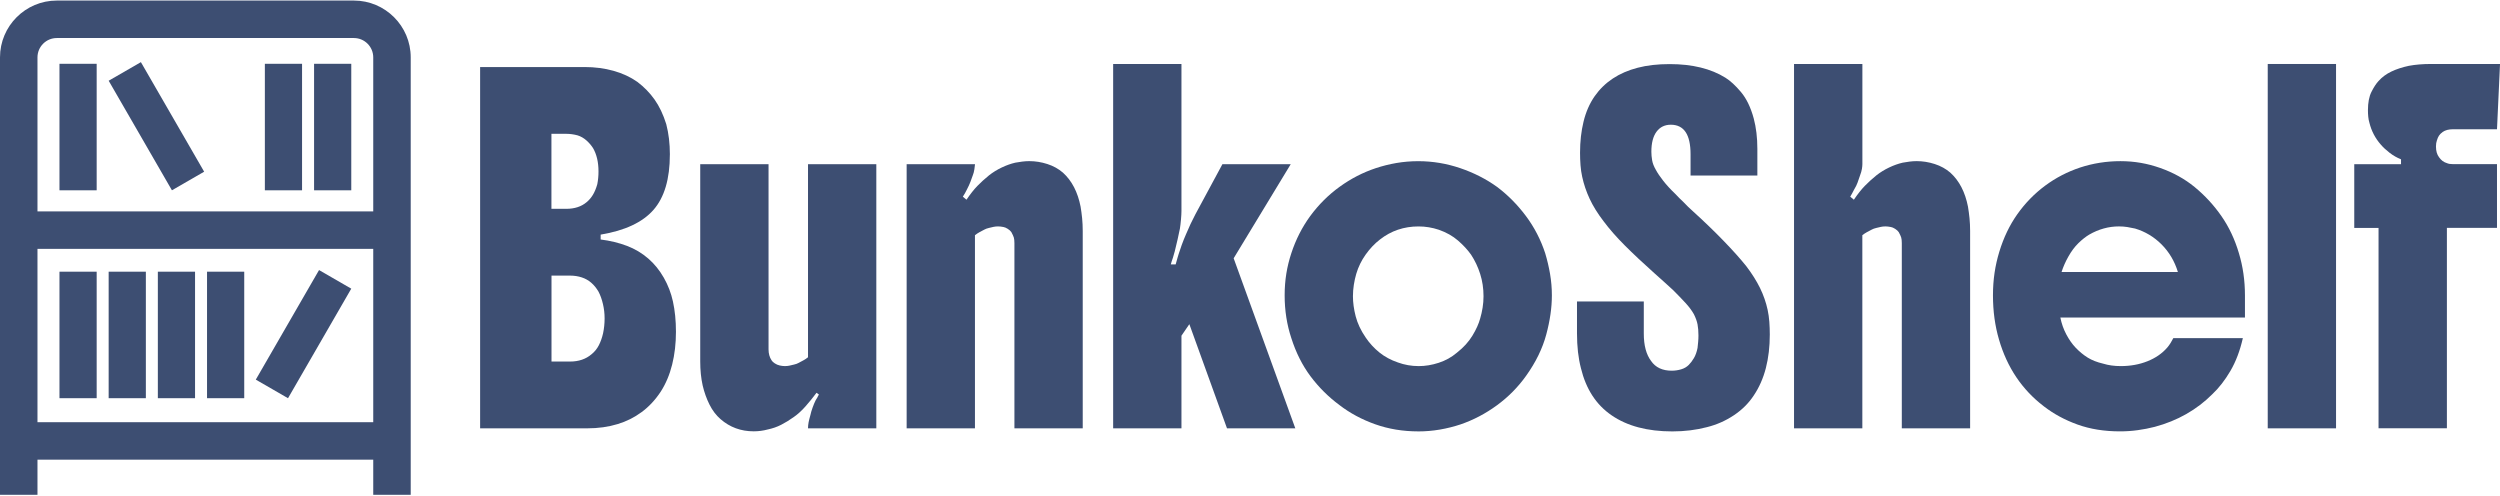
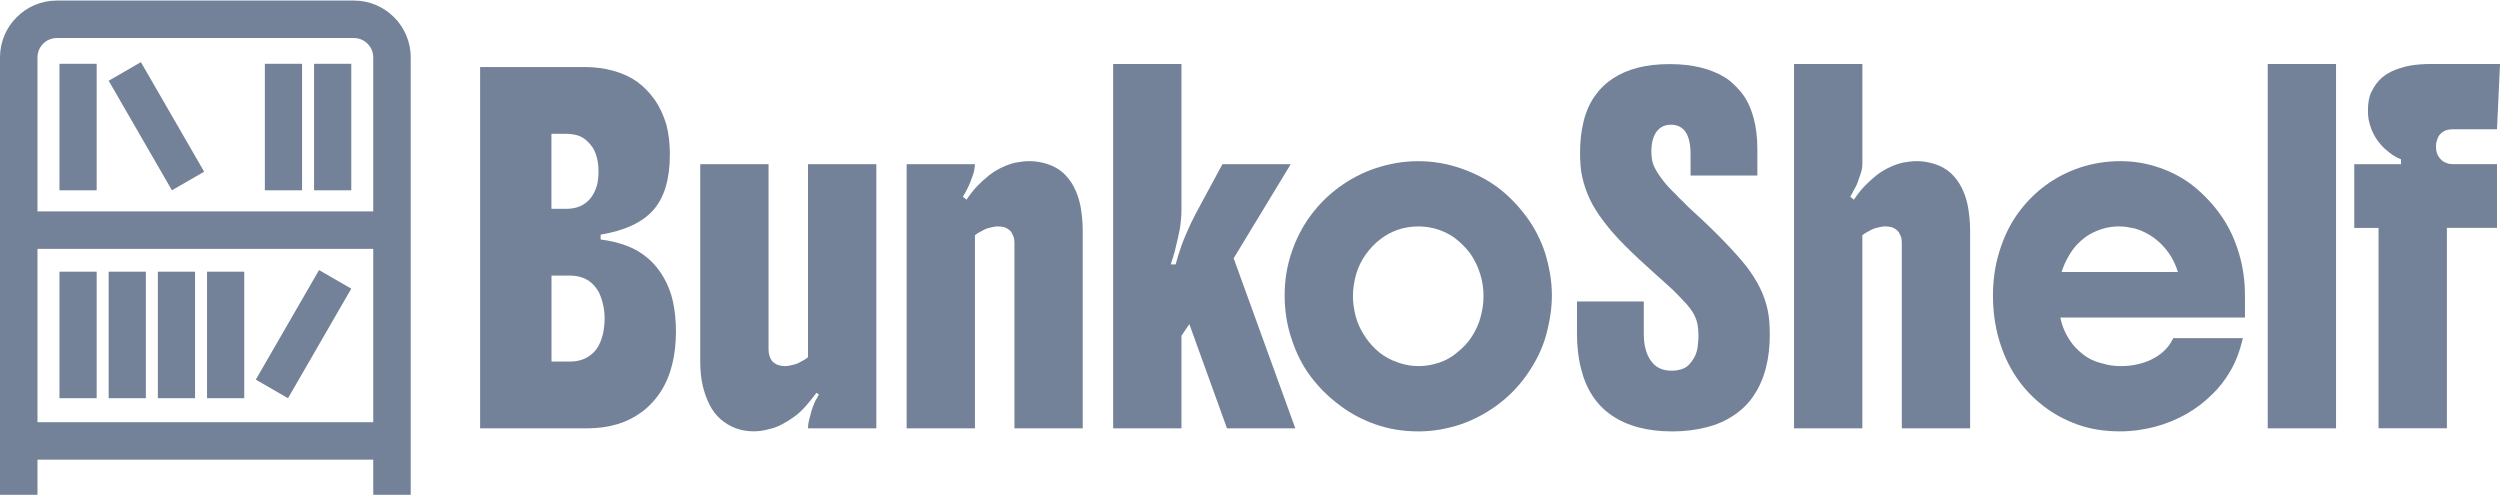
<svg xmlns="http://www.w3.org/2000/svg" id="Layer_1" data-name="Layer 1" viewBox="0 0 1080 214">
  <defs>
    <style>
      .cls-1 {
-         fill: #3d4e72;
+         fill: #738298;
      }
    </style>
  </defs>
  <g>
    <g>
      <path class="cls-1" d="M289.38,66.73c0,10.58-2.36,18.56-7.08,23.94-4.72,5.38-12.33,8.94-22.82,10.69v2.1c4.11.52,7.89,1.44,11.35,2.75,3.45,1.31,6.54,3.15,9.25,5.51,2.62,2.27,4.85,5.03,6.69,8.26,1.84,3.24,3.15,6.65,3.93,10.23.87,3.94,1.31,8.31,1.31,13.12,0,5.07-.55,9.79-1.64,14.17-1.09,4.37-2.73,8.26-4.92,11.67-2.36,3.59-5.12,6.54-8.26,8.85-3.15,2.32-6.6,4.05-10.36,5.18-4.02,1.23-8.39,1.84-13.12,1.84h-46.3V28.96h45.12c4.46,0,8.63.55,12.53,1.64,3.89,1.09,7.32,2.69,10.3,4.79,2.89,2.19,5.36,4.72,7.41,7.61,2.05,2.89,3.74,6.43,5.05,10.63.52,2.01.92,4.11,1.18,6.3.26,2.19.39,4.46.39,6.82ZM244.65,57.81h-6.43v32.4h6.43c3.58,0,6.51-.96,8.79-2.89,1.05-.87,1.95-1.92,2.69-3.15.74-1.22,1.38-2.75,1.9-4.59.17-.87.31-1.77.39-2.69.09-.92.13-1.86.13-2.82,0-4.02-.79-7.39-2.36-10.1-.79-1.22-1.75-2.34-2.89-3.34-1.14-1-2.41-1.73-3.8-2.16-1.66-.44-3.28-.66-4.85-.66ZM238.23,156.19h8c3.76,0,6.86-1.05,9.31-3.15,1.31-1.05,2.36-2.34,3.15-3.87.79-1.53,1.4-3.26,1.84-5.18.44-2.1.66-4.24.66-6.43s-.24-4.17-.72-6.23c-.48-2.05-1.12-3.82-1.9-5.31-1.84-3.15-4.24-5.2-7.21-6.17-1.57-.52-3.28-.79-5.11-.79h-8v37.12Z" />
      <path class="cls-1" d="M302.5,156.19v-85.26h29.51v80.01c0,1.84.44,3.41,1.31,4.72.26.44.72.88,1.38,1.31.66.44,1.38.75,2.16.92.79.18,1.53.26,2.23.26s1.36-.07,1.97-.2c.61-.13,1.27-.28,1.97-.46.79-.18,1.44-.41,1.97-.72.52-.31,1.22-.68,2.1-1.12.35-.17.68-.37.98-.59.31-.22.63-.46.98-.72v-83.42h29.51v114.11h-29.51c0-.87.09-1.75.26-2.62.17-.87.44-1.92.79-3.15.17-.87.48-1.92.92-3.15.44-1.22.87-2.27,1.31-3.15.26-.44.52-.87.79-1.31.17-.44.39-.83.66-1.18l-1.05-.79c-1.57,2.1-3.17,4.07-4.79,5.9-1.62,1.84-3.3,3.37-5.05,4.59-1.84,1.31-3.65,2.43-5.44,3.34-1.79.92-3.74,1.59-5.84,2.03-.96.26-1.95.46-2.95.59-1.01.13-2.03.2-3.08.2-5.51,0-10.28-1.75-14.3-5.25-1.92-1.66-3.52-3.76-4.79-6.3-1.27-2.54-2.25-5.29-2.95-8.26-.7-3.15-1.05-6.6-1.05-10.36Z" />
      <path class="cls-1" d="M391.69,70.93h29.51c0,.35-.09,1.07-.26,2.16-.18,1.09-.39,1.95-.66,2.56-.35.96-.7,1.93-1.05,2.89-.35.96-.88,2.1-1.57,3.41-.26.52-.52,1.03-.79,1.51-.26.48-.57.98-.92,1.51l1.57,1.31c1.66-2.45,3.23-4.44,4.72-5.97,1.49-1.53,3.15-3.04,4.98-4.53,1.66-1.31,3.5-2.45,5.51-3.41,2.01-.96,3.98-1.66,5.9-2.1.96-.17,1.94-.33,2.95-.46,1-.13,2.03-.2,3.08-.2,2.62,0,5.22.42,7.8,1.25,2.58.83,4.83,2.08,6.75,3.74,3.85,3.5,6.38,8.39,7.61,14.69.26,1.57.48,3.24.66,4.98.17,1.75.26,3.59.26,5.51v85.26h-29.51v-80.01c0-1.05-.09-1.86-.26-2.43-.18-.57-.52-1.33-1.05-2.3-.35-.52-.88-1-1.57-1.44-.7-.44-1.31-.7-1.84-.79-.88-.17-1.66-.26-2.36-.26s-1.36.07-1.97.2c-.61.13-1.27.28-1.97.46-.79.18-1.44.42-1.97.72-.52.31-1.23.68-2.1,1.11-.35.18-.68.37-.98.59-.31.22-.63.46-.98.72v83.42h-29.51v-114.11Z" />
      <path class="cls-1" d="M510.39,27.64v63.48c0,.96-.07,2.19-.2,3.67-.13,1.49-.29,2.8-.46,3.93-.26,1.31-.59,2.84-.98,4.59-.39,1.75-.81,3.5-1.25,5.25-.26.88-.52,1.79-.79,2.76-.35.96-.66,1.92-.92,2.89h2.1c.44-1.57.72-2.58.85-3.02.13-.44.28-.94.46-1.51.17-.57.61-1.86,1.31-3.87.61-1.66,1.22-3.19,1.84-4.59.61-1.4,1.27-2.89,1.97-4.46.35-.7.7-1.4,1.05-2.1.35-.7.7-1.4,1.05-2.1l11.67-21.64h29.51l-24.66,40.66,26.63,73.45h-29.51l-16.26-44.99-3.41,4.98v40.01h-29.51V27.64h29.51Z" />
      <path class="cls-1" d="M612.7,186.36c-6.65,0-12.85-1.03-18.63-3.08-5.77-2.05-10.93-4.83-15.48-8.33-4.72-3.5-8.85-7.61-12.4-12.33-3.54-4.72-6.32-10.23-8.33-16.53-1.92-5.77-2.89-11.94-2.89-18.49s.96-12.37,2.89-18.23c1.92-5.86,4.63-11.19,8.13-16,3.67-4.98,7.93-9.23,12.79-12.72,4.85-3.5,10.03-6.17,15.54-8,2.89-.96,5.86-1.7,8.92-2.23,3.06-.52,6.21-.79,9.44-.79,6.21,0,12.26,1.01,18.17,3.02,5.9,2.01,11.21,4.72,15.94,8.13,4.63,3.5,8.77,7.67,12.4,12.53,3.63,4.85,6.4,10.21,8.33,16.07.87,2.89,1.57,5.86,2.1,8.92.52,3.06.79,6.16.79,9.31,0,5.25-.81,10.89-2.43,16.92-1.62,6.03-4.53,11.98-8.72,17.84-3.5,4.9-7.69,9.14-12.59,12.72-4.9,3.59-10.14,6.34-15.74,8.26-2.89.96-5.86,1.7-8.92,2.23-3.06.52-6.17.79-9.31.79ZM612.83,158.16c2.89,0,5.79-.48,8.72-1.44,2.93-.96,5.53-2.4,7.8-4.33,2.89-2.27,5.14-4.74,6.75-7.41,1.62-2.67,2.73-5.14,3.34-7.41.44-1.49.79-3.04,1.05-4.66.26-1.62.39-3.26.39-4.92,0-3.41-.48-6.62-1.44-9.64-.96-3.02-2.27-5.79-3.94-8.33-1.49-2.1-3.37-4.13-5.64-6.1-2.27-1.97-5.03-3.52-8.26-4.66-2.89-.96-5.82-1.44-8.79-1.44-6.3,0-11.85,1.88-16.66,5.64-2.28,1.75-4.33,3.91-6.17,6.49-1.84,2.58-3.19,5.36-4.07,8.33-.44,1.49-.79,3.06-1.05,4.72-.26,1.66-.39,3.32-.39,4.98,0,2.71.39,5.6,1.18,8.66.79,3.06,2.23,6.12,4.33,9.18,1.66,2.45,3.63,4.59,5.9,6.43,2.27,1.84,4.94,3.28,8,4.33,2.89,1.05,5.86,1.57,8.92,1.57Z" />
    </g>
    <g>
      <path class="cls-1" d="M730.32,75.78v-9.18c0-8.48-2.84-12.72-8.53-12.72-2.62,0-4.68,1.01-6.17,3.02-1.49,2.01-2.23,4.9-2.23,8.66,0,1.14.11,2.36.33,3.67.22,1.31.76,2.71,1.64,4.2.7,1.31,1.75,2.87,3.15,4.66,1.4,1.79,3.15,3.7,5.25,5.71,1.05,1.14,2.23,2.32,3.54,3.54,1.22,1.31,2.62,2.67,4.2,4.07,4.72,4.29,9.07,8.48,13.05,12.59,3.98,4.11,7.23,7.74,9.77,10.89,2.53,3.32,4.54,6.52,6.03,9.57,1.49,3.06,2.58,6.21,3.28,9.44.35,1.66.59,3.37.72,5.11.13,1.75.2,3.59.2,5.51,0,5.25-.57,10.08-1.7,14.49-1.14,4.42-2.89,8.37-5.25,11.87-2.19,3.32-5.05,6.17-8.59,8.53-3.54,2.36-7.41,4.07-11.61,5.12-4.64,1.22-9.62,1.84-14.95,1.84-10.76,0-19.5-2.32-26.23-6.95-6.65-4.54-11.06-11.32-13.25-20.33-1.14-4.37-1.71-9.4-1.71-15.08v-13.77h28.86v13.9c0,5.07,1.05,9.01,3.15,11.8,1.92,2.8,4.9,4.2,8.92,4.2,1.4,0,2.75-.2,4.07-.59s2.4-1.03,3.28-1.9c.79-.79,1.53-1.77,2.23-2.95.7-1.18,1.22-2.64,1.57-4.39.09-.79.17-1.64.26-2.56.09-.92.13-1.86.13-2.82,0-1.84-.13-3.43-.39-4.79-.26-1.35-.79-2.82-1.57-4.39-.88-1.57-2.08-3.19-3.61-4.85-1.53-1.66-3.3-3.5-5.31-5.51-1.14-1.05-2.38-2.19-3.74-3.41-1.36-1.22-2.82-2.53-4.39-3.93-4.9-4.37-9.16-8.37-12.79-12-3.63-3.63-6.71-7.15-9.25-10.56-2.54-3.32-4.53-6.54-5.97-9.64-1.44-3.1-2.51-6.27-3.21-9.51-.35-1.57-.59-3.23-.72-4.98-.13-1.75-.2-3.54-.2-5.38,0-4.81.5-9.29,1.51-13.44,1.01-4.15,2.6-7.8,4.79-10.95,4.28-6.12,10.49-10.23,18.63-12.33,4.02-1.05,8.61-1.57,13.77-1.57,9.79,0,17.84,1.97,24.13,5.9,2.1,1.31,4.33,3.37,6.69,6.17,2.36,2.8,4.2,6.6,5.51,11.41,1.05,3.94,1.57,8.31,1.57,13.12v11.54h-28.86Z" />
      <path class="cls-1" d="M804.55,27.64v43.29c0,.52-.07,1.2-.2,2.03-.13.83-.42,1.82-.85,2.95-.44,1.23-.79,2.23-1.05,3.02s-.79,1.84-1.57,3.15c-.26.52-.52,1.03-.79,1.51-.26.48-.52.94-.79,1.38l1.57,1.31c1.66-2.45,3.23-4.44,4.72-5.97,1.49-1.53,3.15-3.04,4.98-4.53,1.66-1.31,3.5-2.45,5.51-3.41,2.01-.96,3.98-1.66,5.9-2.1.96-.17,1.94-.33,2.95-.46,1-.13,2.03-.2,3.08-.2,2.62,0,5.22.42,7.8,1.25,2.58.83,4.83,2.08,6.75,3.74,3.85,3.5,6.38,8.39,7.61,14.69.26,1.57.48,3.24.66,4.98.17,1.75.26,3.59.26,5.51v85.26h-29.51v-80.01c0-1.05-.09-1.86-.26-2.43-.18-.57-.52-1.33-1.05-2.3-.35-.52-.88-1-1.57-1.44-.7-.44-1.31-.7-1.84-.79-.88-.17-1.66-.26-2.36-.26s-1.36.07-1.97.2c-.61.13-1.27.28-1.97.46-.79.18-1.44.42-1.97.72-.52.31-1.23.68-2.1,1.11-.35.18-.68.37-.98.59-.31.22-.63.46-.98.72v83.42h-29.51V27.64h29.51Z" />
      <path class="cls-1" d="M969.82,127.59v9.57h-79.75c.52,2.62,1.38,5.05,2.56,7.28,1.18,2.23,2.51,4.13,4,5.71,1.66,1.75,3.41,3.19,5.25,4.33,1.84,1.14,4.07,2.01,6.69,2.62,1.14.35,2.34.61,3.61.79,1.27.18,2.6.26,4,.26,4.2,0,8.04-.7,11.54-2.1,3.5-1.4,6.34-3.36,8.53-5.9.52-.61,1-1.27,1.44-1.97.44-.7.83-1.4,1.18-2.1h30.04c-1.23,5.42-3.02,10.14-5.38,14.17-2.36,4.02-4.98,7.39-7.87,10.1-3.32,3.32-7.06,6.17-11.21,8.53-4.15,2.36-8.68,4.2-13.58,5.51-2.36.61-4.81,1.09-7.35,1.44-2.54.35-5.11.52-7.74.52-6.73,0-12.83-.98-18.3-2.95-5.47-1.97-10.34-4.61-14.62-7.93-9.36-7.17-15.79-16.74-19.28-28.73-1.75-5.95-2.62-12.33-2.62-19.15s.92-12.85,2.76-18.89c1.84-6.03,4.41-11.41,7.74-16.13,3.41-4.81,7.41-8.92,12-12.33,4.59-3.41,9.64-6.03,15.15-7.87,5.6-1.84,11.41-2.75,17.44-2.75s11.59.98,17.18,2.95c5.6,1.97,10.54,4.7,14.82,8.2,4.46,3.67,8.33,7.87,11.61,12.59,3.28,4.72,5.79,10.06,7.54,16,1.75,5.77,2.62,11.85,2.62,18.23ZM890.6,117.49h50.24c-1.4-4.63-3.76-8.61-7.08-11.94-3.24-3.23-7.04-5.51-11.41-6.82-1.14-.26-2.27-.48-3.41-.66-1.14-.17-2.32-.26-3.54-.26-4.46,0-8.75,1.18-12.85,3.54-1.49.88-3.04,2.1-4.66,3.67-1.62,1.57-3.08,3.54-4.4,5.9-1.23,2.19-2.19,4.37-2.89,6.56Z" />
      <path class="cls-1" d="M1009.17,185.04h-29.51V27.64h29.51v157.4Z" />
      <path class="cls-1" d="M1027.53,185.04v-86.57h-10.49v-27.54h20.2v-2.1c-1.75-.7-3.39-1.64-4.92-2.82-1.53-1.18-2.82-2.38-3.87-3.61-2.36-2.71-3.98-5.81-4.85-9.31-.26-.87-.44-1.77-.52-2.69-.09-.92-.13-1.86-.13-2.82,0-3.23.5-5.86,1.51-7.87,1-2.01,2.03-3.59,3.08-4.72,1.49-1.66,3.32-3.02,5.51-4.07,2.19-1.05,4.72-1.88,7.61-2.49,1.4-.26,2.89-.46,4.46-.59,1.57-.13,3.23-.2,4.98-.2h29.91l-1.31,28.2h-19.02c-1.84,0-3.32.39-4.46,1.18-.7.52-1.23,1.05-1.57,1.57-.35.52-.66,1.23-.92,2.1-.26.7-.39,1.57-.39,2.62,0,1.92.44,3.46,1.31,4.59.87,1.31,2.05,2.19,3.54,2.62.61.26,1.44.39,2.49.39h19.02v27.54h-21.64v86.57h-29.51Z" />
    </g>
  </g>
  <g>
    <path class="cls-1" d="M152.89.24H24.54C11.01.24,0,11.25,0,24.78v188.98h16.19v-15.18h145.05v15.18h16.19V24.78c0-13.53-11.01-24.54-24.54-24.54ZM24.54,16.43h128.35c4.6,0,8.35,3.75,8.35,8.35v66.54H16.19V24.78c0-4.6,3.75-8.35,8.35-8.35ZM16.19,182.39v-74.88h145.05v74.88H16.19Z" />
    <g>
      <rect class="cls-1" x="25.69" y="117.37" width="16.07" height="54.65" />
      <rect class="cls-1" x="46.94" y="117.37" width="16.07" height="54.65" />
      <rect class="cls-1" x="68.19" y="117.37" width="16.07" height="54.65" />
      <rect class="cls-1" x="89.44" y="117.37" width="16.07" height="54.65" />
      <rect class="cls-1" x="123.09" y="117.02" width="16.07" height="54.65" transform="translate(89.74 -46.22) rotate(30)" />
    </g>
    <g>
      <rect class="cls-1" x="25.69" y="27.56" width="16.07" height="54.65" />
      <g>
        <rect class="cls-1" x="114.42" y="27.56" width="16.07" height="54.65" />
        <rect class="cls-1" x="135.68" y="27.56" width="16.07" height="54.65" />
      </g>
      <rect class="cls-1" x="59.53" y="27.21" width="16.07" height="54.65" transform="translate(-18.21 41.08) rotate(-30)" />
    </g>
  </g>
</svg>
